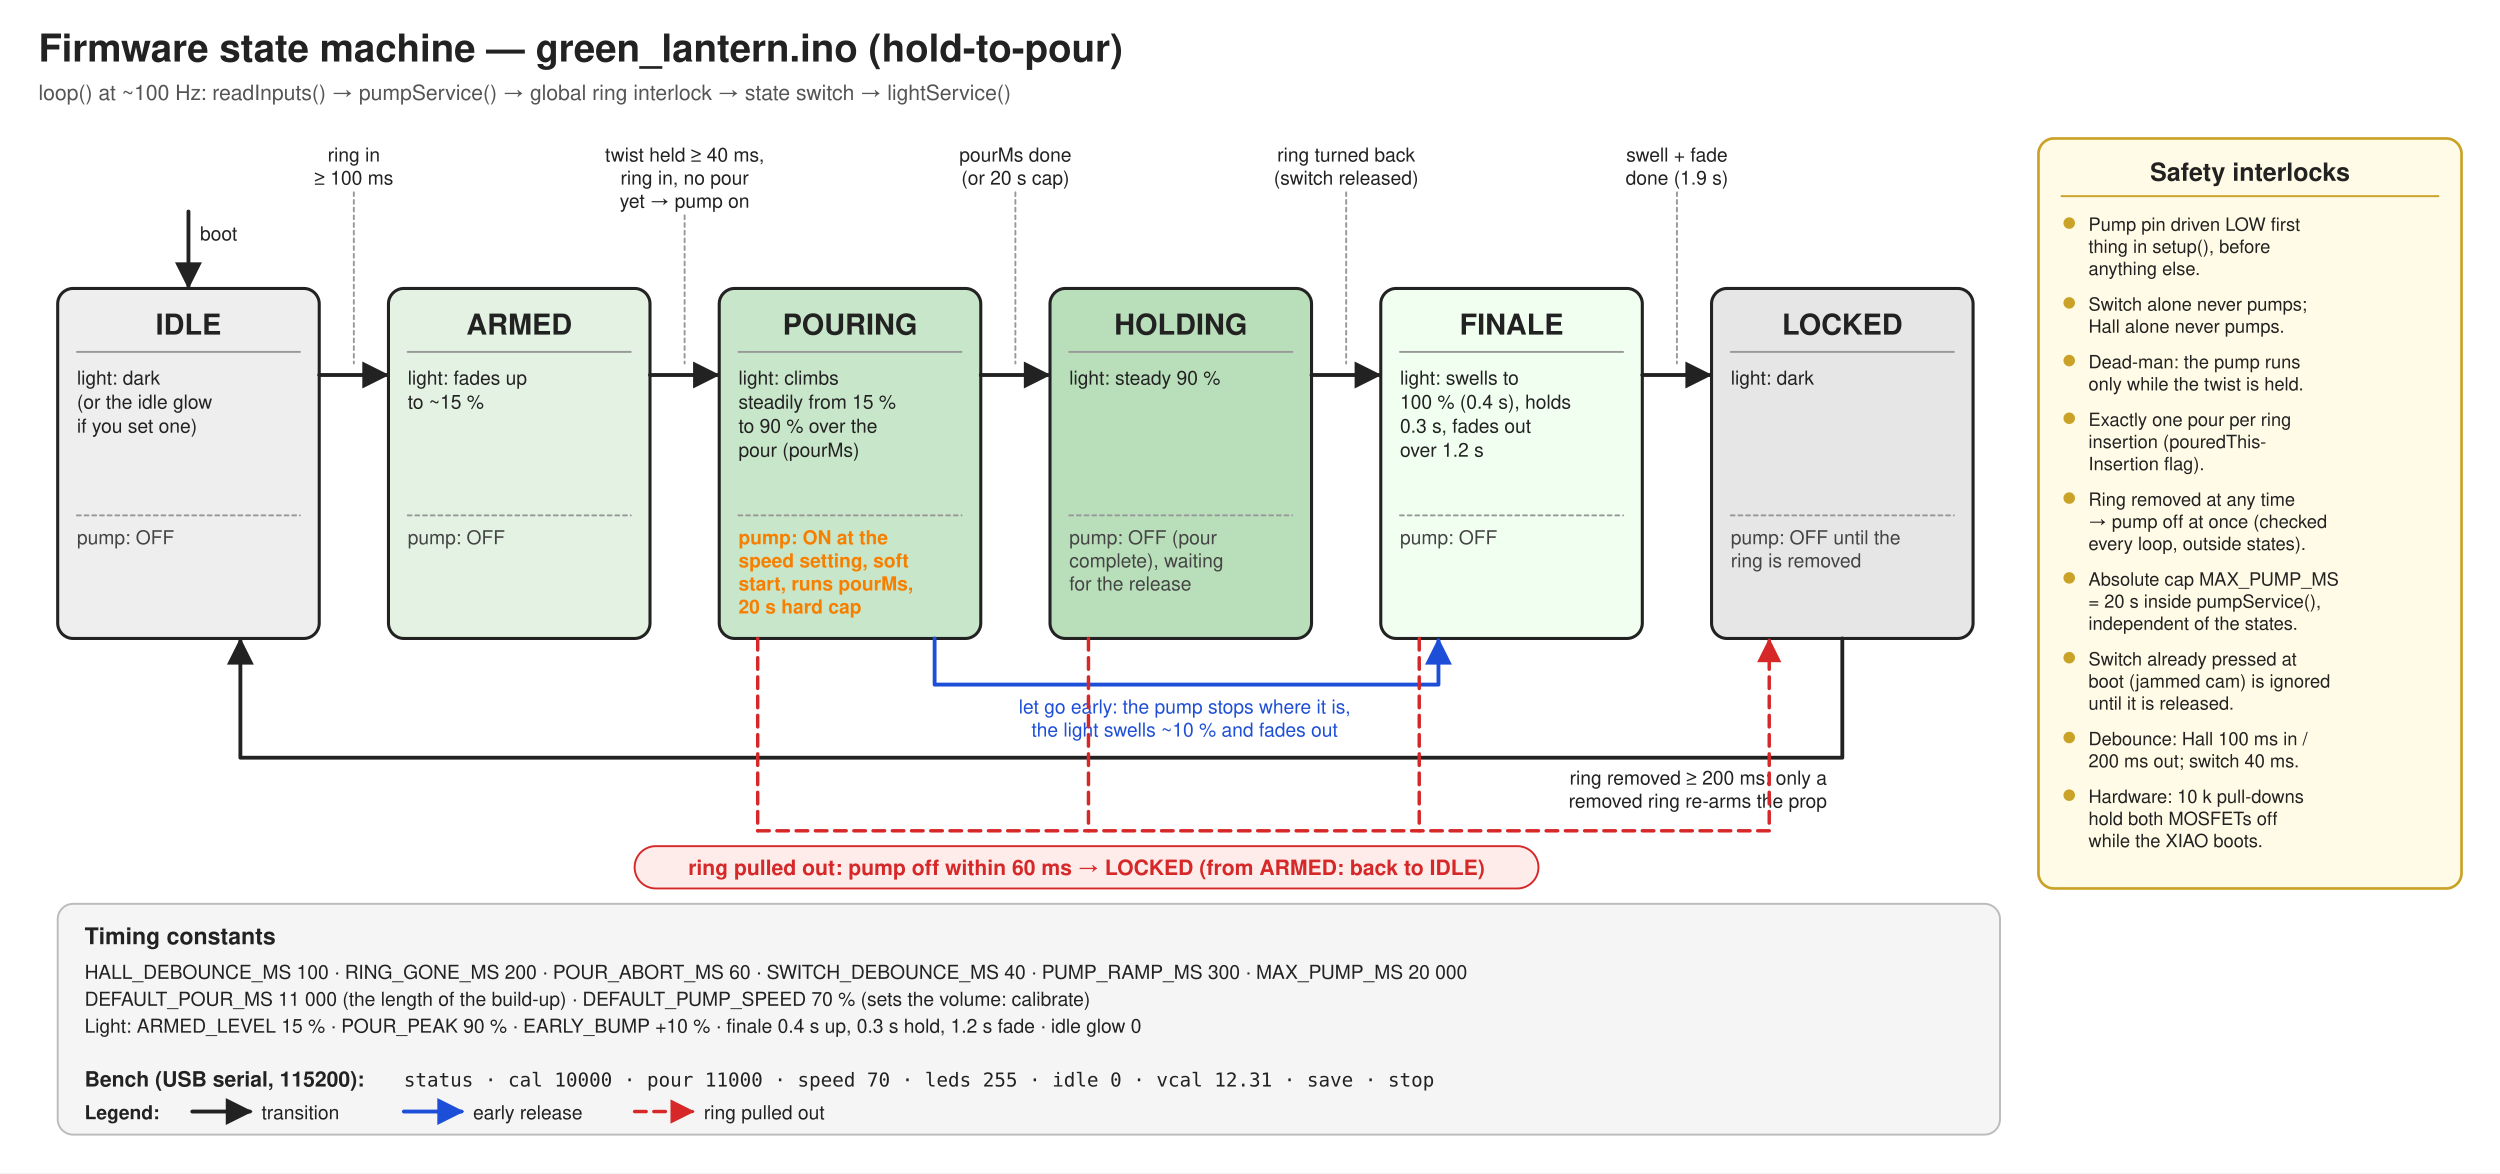
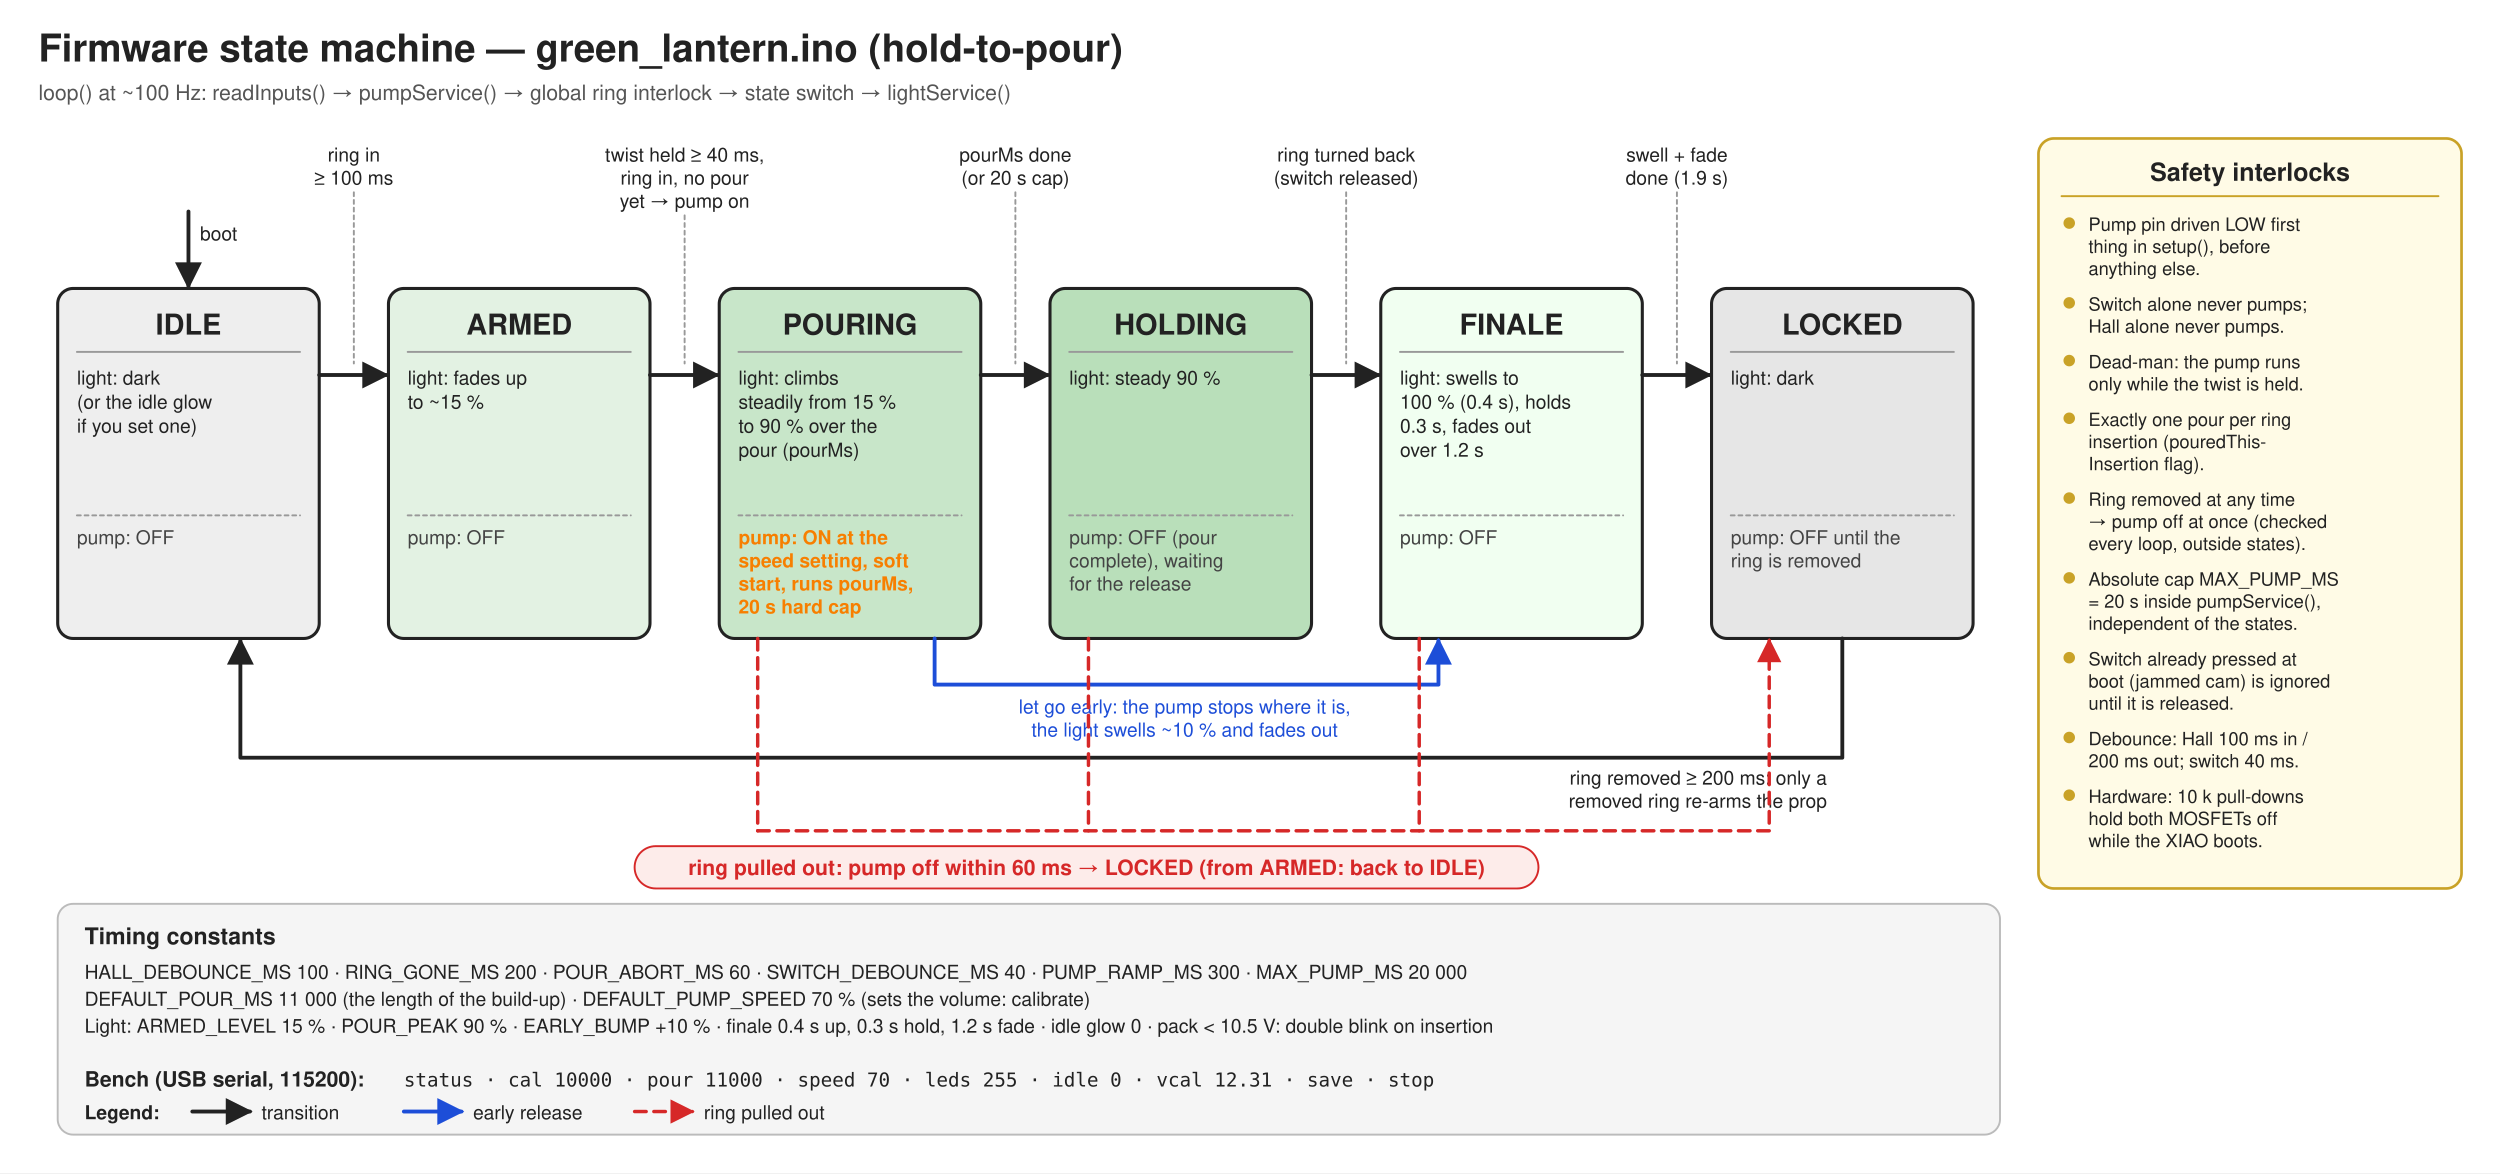
<svg xmlns="http://www.w3.org/2000/svg" viewBox="0 0 1300 610" width="1300" height="610" font-family="Helvetica, Arial, sans-serif" font-size="12" fill="#222222">
  <defs>
    <marker id="arr" viewBox="0 0 10 10" refX="9" refY="5" markerWidth="7" markerHeight="7" orient="auto-start-reverse">
      <path d="M0,0 L10,5 L0,10 z" fill="context-stroke" />
    </marker>
    <marker id="arrP" viewBox="0 0 10 10" refX="9" refY="5" markerWidth="7" markerHeight="7" orient="auto-start-reverse">
      <path d="M0,0 L10,5 L0,10 z" fill="#7c3aed" />
    </marker>
    <marker id="arrB" viewBox="0 0 10 10" refX="9" refY="5" markerWidth="7" markerHeight="7" orient="auto-start-reverse">
      <path d="M0,0 L10,5 L0,10 z" fill="#1d4ed8" />
    </marker>
    <marker id="arrGy" viewBox="0 0 10 10" refX="9" refY="5" markerWidth="7" markerHeight="7" orient="auto-start-reverse">
      <path d="M0,0 L10,5 L0,10 z" fill="#777777" />
    </marker>
    <marker id="arrG" viewBox="0 0 10 10" refX="9" refY="5" markerWidth="7" markerHeight="7" orient="auto-start-reverse">
      <path d="M0,0 L10,5 L0,10 z" fill="#2a9d2a" />
    </marker>
    <marker id="arrK" viewBox="0 0 10 10" refX="9" refY="5" markerWidth="7" markerHeight="7" orient="auto-start-reverse">
      <path d="M0,0 L10,5 L0,10 z" fill="#222222" />
    </marker>
    <marker id="arrO" viewBox="0 0 10 10" refX="9" refY="5" markerWidth="7" markerHeight="7" orient="auto-start-reverse">
      <path d="M0,0 L10,5 L0,10 z" fill="#f77f00" />
    </marker>
    <marker id="arrR" viewBox="0 0 10 10" refX="9" refY="5" markerWidth="7" markerHeight="7" orient="auto-start-reverse">
      <path d="M0,0 L10,5 L0,10 z" fill="#d62828" />
    </marker>
  </defs>
  <rect x="0" y="0" width="1300" height="610" fill="#ffffff" />
  <text x="20" y="32" font-size="20" text-anchor="start" font-weight="bold" fill="#222222">Firmware state machine — green_lantern.ino (hold-to-pour)</text>
  <text x="20" y="52" font-size="11" text-anchor="start" font-weight="normal" fill="#555">loop() at ~100 Hz: readInputs() → pumpService() → global ring interlock → state switch → lightService()</text>
  <rect x="30" y="150" width="136" height="182" rx="8" fill="#eeeeee" stroke="#222222" stroke-width="1.6" />
  <text x="98.0" y="174" font-size="15" text-anchor="middle" font-weight="bold" fill="#222222">IDLE</text>
  <path d="M40,183 L156,183" fill="none" stroke="#999" stroke-width="1" stroke-linecap="round" stroke-linejoin="round" />
  <text x="40" y="200.0" font-size="10" text-anchor="start" font-weight="normal" fill="#222222">light: dark</text>
  <text x="40" y="212.5" font-size="10" text-anchor="start" font-weight="normal" fill="#222222">(or the idle glow</text>
  <text x="40" y="225.0" font-size="10" text-anchor="start" font-weight="normal" fill="#222222">if you set one)</text>
  <path d="M40,268 L156,268" fill="none" stroke="#999" stroke-width="1" stroke-linecap="round" stroke-linejoin="round" stroke-dasharray="2,2" />
  <text x="40" y="283" font-size="10" text-anchor="start" font-weight="normal" fill="#444">pump: OFF</text>
  <rect x="202" y="150" width="136" height="182" rx="8" fill="#e3f2e3" stroke="#222222" stroke-width="1.6" />
  <text x="270.0" y="174" font-size="15" text-anchor="middle" font-weight="bold" fill="#222222">ARMED</text>
  <path d="M212,183 L328,183" fill="none" stroke="#999" stroke-width="1" stroke-linecap="round" stroke-linejoin="round" />
  <text x="212" y="200.0" font-size="10" text-anchor="start" font-weight="normal" fill="#222222">light: fades up</text>
  <text x="212" y="212.5" font-size="10" text-anchor="start" font-weight="normal" fill="#222222">to ~15 %</text>
  <path d="M212,268 L328,268" fill="none" stroke="#999" stroke-width="1" stroke-linecap="round" stroke-linejoin="round" stroke-dasharray="2,2" />
  <text x="212" y="283" font-size="10" text-anchor="start" font-weight="normal" fill="#444">pump: OFF</text>
  <rect x="374" y="150" width="136" height="182" rx="8" fill="#c8e6c9" stroke="#222222" stroke-width="1.6" />
  <text x="442.0" y="174" font-size="15" text-anchor="middle" font-weight="bold" fill="#222222">POURING</text>
  <path d="M384,183 L500,183" fill="none" stroke="#999" stroke-width="1" stroke-linecap="round" stroke-linejoin="round" />
  <text x="384" y="200.0" font-size="10" text-anchor="start" font-weight="normal" fill="#222222">light: climbs</text>
  <text x="384" y="212.5" font-size="10" text-anchor="start" font-weight="normal" fill="#222222">steadily from 15 %</text>
  <text x="384" y="225.0" font-size="10" text-anchor="start" font-weight="normal" fill="#222222">to 90 % over the</text>
  <text x="384" y="237.5" font-size="10" text-anchor="start" font-weight="normal" fill="#222222">pour (pourMs)</text>
  <path d="M384,268 L500,268" fill="none" stroke="#999" stroke-width="1" stroke-linecap="round" stroke-linejoin="round" stroke-dasharray="2,2" />
  <text x="384" y="283" font-size="10" text-anchor="start" font-weight="bold" fill="#f77f00">pump: ON at the</text>
  <text x="384" y="295" font-size="10" text-anchor="start" font-weight="bold" fill="#f77f00">speed setting, soft</text>
  <text x="384" y="307" font-size="10" text-anchor="start" font-weight="bold" fill="#f77f00">start, runs pourMs,</text>
  <text x="384" y="319" font-size="10" text-anchor="start" font-weight="bold" fill="#f77f00">20 s hard cap</text>
  <rect x="546" y="150" width="136" height="182" rx="8" fill="#b9dfba" stroke="#222222" stroke-width="1.6" />
  <text x="614.0" y="174" font-size="15" text-anchor="middle" font-weight="bold" fill="#222222">HOLDING</text>
  <path d="M556,183 L672,183" fill="none" stroke="#999" stroke-width="1" stroke-linecap="round" stroke-linejoin="round" />
  <text x="556" y="200.0" font-size="10" text-anchor="start" font-weight="normal" fill="#222222">light: steady 90 %</text>
  <path d="M556,268 L672,268" fill="none" stroke="#999" stroke-width="1" stroke-linecap="round" stroke-linejoin="round" stroke-dasharray="2,2" />
  <text x="556" y="283" font-size="10" text-anchor="start" font-weight="normal" fill="#444">pump: OFF (pour</text>
  <text x="556" y="295" font-size="10" text-anchor="start" font-weight="normal" fill="#444">complete), waiting</text>
  <text x="556" y="307" font-size="10" text-anchor="start" font-weight="normal" fill="#444">for the release</text>
  <rect x="718" y="150" width="136" height="182" rx="8" fill="#f1fff1" stroke="#222222" stroke-width="1.6" />
  <text x="786.0" y="174" font-size="15" text-anchor="middle" font-weight="bold" fill="#222222">FINALE</text>
  <path d="M728,183 L844,183" fill="none" stroke="#999" stroke-width="1" stroke-linecap="round" stroke-linejoin="round" />
  <text x="728" y="200.0" font-size="10" text-anchor="start" font-weight="normal" fill="#222222">light: swells to</text>
  <text x="728" y="212.5" font-size="10" text-anchor="start" font-weight="normal" fill="#222222">100 % (0.4 s), holds</text>
  <text x="728" y="225.0" font-size="10" text-anchor="start" font-weight="normal" fill="#222222">0.3 s, fades out</text>
  <text x="728" y="237.5" font-size="10" text-anchor="start" font-weight="normal" fill="#222222">over 1.2 s</text>
  <path d="M728,268 L844,268" fill="none" stroke="#999" stroke-width="1" stroke-linecap="round" stroke-linejoin="round" stroke-dasharray="2,2" />
  <text x="728" y="283" font-size="10" text-anchor="start" font-weight="normal" fill="#444">pump: OFF</text>
  <rect x="890" y="150" width="136" height="182" rx="8" fill="#e6e6e6" stroke="#222222" stroke-width="1.6" />
  <text x="958.0" y="174" font-size="15" text-anchor="middle" font-weight="bold" fill="#222222">LOCKED</text>
  <path d="M900,183 L1016,183" fill="none" stroke="#999" stroke-width="1" stroke-linecap="round" stroke-linejoin="round" />
  <text x="900" y="200.0" font-size="10" text-anchor="start" font-weight="normal" fill="#222222">light: dark</text>
  <path d="M900,268 L1016,268" fill="none" stroke="#999" stroke-width="1" stroke-linecap="round" stroke-linejoin="round" stroke-dasharray="2,2" />
  <text x="900" y="283" font-size="10" text-anchor="start" font-weight="normal" fill="#444">pump: OFF until the</text>
  <text x="900" y="295" font-size="10" text-anchor="start" font-weight="normal" fill="#444">ring is removed</text>
  <path d="M166,195 L201,195" fill="none" stroke="#222222" stroke-width="2" stroke-linecap="round" stroke-linejoin="round" marker-end="url(#arrK)" />
  <text x="184.0" y="84" font-size="10" text-anchor="middle" font-weight="normal" fill="#222222">ring in</text>
  <text x="184.0" y="96" font-size="10" text-anchor="middle" font-weight="normal" fill="#222222">≥ 100 ms</text>
  <path d="M184.0,100 L184.0,189" fill="none" stroke="#999" stroke-width="1" stroke-linecap="round" stroke-linejoin="round" stroke-dasharray="2,2" />
  <path d="M338,195 L373,195" fill="none" stroke="#222222" stroke-width="2" stroke-linecap="round" stroke-linejoin="round" marker-end="url(#arrK)" />
  <text x="356.0" y="84" font-size="10" text-anchor="middle" font-weight="normal" fill="#222222">twist held ≥ 40 ms,</text>
  <text x="356.0" y="96" font-size="10" text-anchor="middle" font-weight="normal" fill="#222222">ring in, no pour</text>
  <text x="356.0" y="108" font-size="10" text-anchor="middle" font-weight="normal" fill="#222222">yet → pump on</text>
  <path d="M356.0,112 L356.0,189" fill="none" stroke="#999" stroke-width="1" stroke-linecap="round" stroke-linejoin="round" stroke-dasharray="2,2" />
  <path d="M510,195 L545,195" fill="none" stroke="#222222" stroke-width="2" stroke-linecap="round" stroke-linejoin="round" marker-end="url(#arrK)" />
  <text x="528.0" y="84" font-size="10" text-anchor="middle" font-weight="normal" fill="#222222">pourMs done</text>
  <text x="528.0" y="96" font-size="10" text-anchor="middle" font-weight="normal" fill="#222222">(or 20 s cap)</text>
  <path d="M528.0,100 L528.0,189" fill="none" stroke="#999" stroke-width="1" stroke-linecap="round" stroke-linejoin="round" stroke-dasharray="2,2" />
  <path d="M682,195 L717,195" fill="none" stroke="#222222" stroke-width="2" stroke-linecap="round" stroke-linejoin="round" marker-end="url(#arrK)" />
  <text x="700.0" y="84" font-size="10" text-anchor="middle" font-weight="normal" fill="#222222">ring turned back</text>
  <text x="700.0" y="96" font-size="10" text-anchor="middle" font-weight="normal" fill="#222222">(switch released)</text>
  <path d="M700.0,100 L700.0,189" fill="none" stroke="#999" stroke-width="1" stroke-linecap="round" stroke-linejoin="round" stroke-dasharray="2,2" />
  <path d="M854,195 L889,195" fill="none" stroke="#222222" stroke-width="2" stroke-linecap="round" stroke-linejoin="round" marker-end="url(#arrK)" />
  <text x="872.0" y="84" font-size="10" text-anchor="middle" font-weight="normal" fill="#222222">swell + fade</text>
  <text x="872.0" y="96" font-size="10" text-anchor="middle" font-weight="normal" fill="#222222">done (1.9 s)</text>
  <path d="M872.0,100 L872.0,189" fill="none" stroke="#999" stroke-width="1" stroke-linecap="round" stroke-linejoin="round" stroke-dasharray="2,2" />
  <path d="M486,332 L486,356 L748,356 L748,333" fill="none" stroke="#1d4ed8" stroke-width="2" stroke-linecap="round" stroke-linejoin="round" marker-end="url(#arrB)" />
  <text x="616.0" y="371" font-size="10" text-anchor="middle" font-weight="normal" fill="#1d4ed8">let go early: the pump stops where it is,</text>
  <text x="616.0" y="383" font-size="10" text-anchor="middle" font-weight="normal" fill="#1d4ed8">the light swells ~10 % and fades out</text>
  <path d="M958,332 L958,394 L125,394 L125,333" fill="none" stroke="#222222" stroke-width="2" stroke-linecap="round" stroke-linejoin="round" marker-end="url(#arrK)" />
  <text x="950" y="408" font-size="10" text-anchor="end" font-weight="normal" fill="#222222">ring removed ≥ 200 ms: only a</text>
  <text x="950" y="420" font-size="10" text-anchor="end" font-weight="normal" fill="#222222">removed ring re-arms the prop</text>
  <path d="M394,332 L394,432" fill="none" stroke="#d62828" stroke-width="1.8" stroke-linecap="round" stroke-linejoin="round" stroke-dasharray="6,4" />
  <path d="M566,332 L566,432" fill="none" stroke="#d62828" stroke-width="1.8" stroke-linecap="round" stroke-linejoin="round" stroke-dasharray="6,4" />
  <path d="M738,332 L738,432" fill="none" stroke="#d62828" stroke-width="1.8" stroke-linecap="round" stroke-linejoin="round" stroke-dasharray="6,4" />
  <path d="M394,432 L920,432 L920,333" fill="none" stroke="#d62828" stroke-width="1.8" stroke-linecap="round" stroke-linejoin="round" stroke-dasharray="6,4" marker-end="url(#arrR)" />
  <rect x="330" y="440" width="470" height="22" rx="11" fill="#fdecea" stroke="#d62828" stroke-width="1" />
  <text x="565" y="455" font-size="11" text-anchor="middle" font-weight="bold" fill="#d62828">ring pulled out: pump off within 60 ms → LOCKED (from ARMED: back to IDLE)</text>
  <path d="M98,110 L98,149" fill="none" stroke="#222222" stroke-width="2" stroke-linecap="round" stroke-linejoin="round" marker-end="url(#arrK)" />
  <text x="104" y="125" font-size="10" text-anchor="start" font-weight="normal" fill="#222222">boot</text>
  <rect x="1060" y="72" width="220" height="390" rx="8" fill="#fffbe6" stroke="#c9a227" stroke-width="1.4" />
  <text x="1170.0" y="94" font-size="13" text-anchor="middle" font-weight="bold" fill="#222222">Safety interlocks</text>
  <path d="M1072,102 L1268,102" fill="none" stroke="#c9a227" stroke-width="1" stroke-linecap="round" stroke-linejoin="round" />
  <circle cx="1076" cy="116" r="3" fill="#c9a227" stroke="none" stroke-width="1.2" />
  <text x="1086" y="120.0" font-size="9.5" text-anchor="start" font-weight="normal" fill="#222222">Pump pin driven LOW first</text>
  <text x="1086" y="131.5" font-size="9.5" text-anchor="start" font-weight="normal" fill="#222222">thing in setup(), before</text>
  <text x="1086" y="143.0" font-size="9.5" text-anchor="start" font-weight="normal" fill="#222222">anything else.</text>
  <circle cx="1076" cy="157.5" r="3" fill="#c9a227" stroke="none" stroke-width="1.2" />
  <text x="1086" y="161.5" font-size="9.5" text-anchor="start" font-weight="normal" fill="#222222">Switch alone never pumps;</text>
  <text x="1086" y="173.0" font-size="9.5" text-anchor="start" font-weight="normal" fill="#222222">Hall alone never pumps.</text>
  <circle cx="1076" cy="187.5" r="3" fill="#c9a227" stroke="none" stroke-width="1.2" />
  <text x="1086" y="191.5" font-size="9.5" text-anchor="start" font-weight="normal" fill="#222222">Dead-man: the pump runs</text>
  <text x="1086" y="203.0" font-size="9.5" text-anchor="start" font-weight="normal" fill="#222222">only while the twist is held.</text>
  <circle cx="1076" cy="217.5" r="3" fill="#c9a227" stroke="none" stroke-width="1.2" />
  <text x="1086" y="221.5" font-size="9.5" text-anchor="start" font-weight="normal" fill="#222222">Exactly one pour per ring</text>
  <text x="1086" y="233.0" font-size="9.5" text-anchor="start" font-weight="normal" fill="#222222">insertion (pouredThis-</text>
  <text x="1086" y="244.5" font-size="9.5" text-anchor="start" font-weight="normal" fill="#222222">Insertion flag).</text>
  <circle cx="1076" cy="259.0" r="3" fill="#c9a227" stroke="none" stroke-width="1.2" />
  <text x="1086" y="263.0" font-size="9.5" text-anchor="start" font-weight="normal" fill="#222222">Ring removed at any time</text>
  <text x="1086" y="274.5" font-size="9.5" text-anchor="start" font-weight="normal" fill="#222222">→ pump off at once (checked</text>
  <text x="1086" y="286.0" font-size="9.5" text-anchor="start" font-weight="normal" fill="#222222">every loop, outside states).</text>
  <circle cx="1076" cy="300.5" r="3" fill="#c9a227" stroke="none" stroke-width="1.2" />
  <text x="1086" y="304.5" font-size="9.5" text-anchor="start" font-weight="normal" fill="#222222">Absolute cap MAX_PUMP_MS</text>
  <text x="1086" y="316.0" font-size="9.5" text-anchor="start" font-weight="normal" fill="#222222">= 20 s inside pumpService(),</text>
  <text x="1086" y="327.5" font-size="9.5" text-anchor="start" font-weight="normal" fill="#222222">independent of the states.</text>
  <circle cx="1076" cy="342.0" r="3" fill="#c9a227" stroke="none" stroke-width="1.2" />
  <text x="1086" y="346.0" font-size="9.5" text-anchor="start" font-weight="normal" fill="#222222">Switch already pressed at</text>
  <text x="1086" y="357.5" font-size="9.5" text-anchor="start" font-weight="normal" fill="#222222">boot (jammed cam) is ignored</text>
  <text x="1086" y="369.0" font-size="9.5" text-anchor="start" font-weight="normal" fill="#222222">until it is released.</text>
  <circle cx="1076" cy="383.5" r="3" fill="#c9a227" stroke="none" stroke-width="1.2" />
  <text x="1086" y="387.5" font-size="9.5" text-anchor="start" font-weight="normal" fill="#222222">Debounce: Hall 100 ms in /</text>
  <text x="1086" y="399.0" font-size="9.5" text-anchor="start" font-weight="normal" fill="#222222">200 ms out; switch 40 ms.</text>
  <circle cx="1076" cy="413.5" r="3" fill="#c9a227" stroke="none" stroke-width="1.2" />
  <text x="1086" y="417.5" font-size="9.5" text-anchor="start" font-weight="normal" fill="#222222">Hardware: 10 k pull-downs</text>
  <text x="1086" y="429.0" font-size="9.5" text-anchor="start" font-weight="normal" fill="#222222">hold both MOSFETs off</text>
  <text x="1086" y="440.5" font-size="9.5" text-anchor="start" font-weight="normal" fill="#222222">while the XIAO boots.</text>
  <rect x="30" y="470" width="1010" height="120" rx="8" fill="#f5f5f5" stroke="#bbb" stroke-width="1" />
  <text x="44" y="491" font-size="12" text-anchor="start" font-weight="bold" fill="#222222">Timing constants</text>
  <text x="44" y="509" font-size="10" text-anchor="start" font-weight="normal" fill="#222222">HALL_DEBOUNCE_MS 100   ·   RING_GONE_MS 200   ·   POUR_ABORT_MS 60   ·   SWITCH_DEBOUNCE_MS 40   ·   PUMP_RAMP_MS 300   ·   MAX_PUMP_MS 20 000</text>
  <text x="44" y="523" font-size="10" text-anchor="start" font-weight="normal" fill="#222222">DEFAULT_POUR_MS 11 000 (the length of the build-up)   ·   DEFAULT_PUMP_SPEED 70 % (sets the volume: calibrate)</text>
-   <text x="44" y="537" font-size="10" text-anchor="start" font-weight="normal" fill="#222222">Light: ARMED_LEVEL 15 %   ·   POUR_PEAK 90 %   ·   EARLY_BUMP +10 %   ·   finale 0.4 s up, 0.3 s hold, 1.2 s fade   ·   idle glow 0</text>
+   <text x="44" y="537" font-size="10" text-anchor="start" font-weight="normal" fill="#222222">Light: ARMED_LEVEL 15 %   ·   POUR_PEAK 90 %   ·   EARLY_BUMP +10 %   ·   finale 0.4 s up, 0.3 s hold, 1.2 s fade   ·   idle glow 0   ·   pack &lt; 10.5 V: double blink on insertion</text>
  <text x="44" y="565" font-size="11" text-anchor="start" font-weight="bold" fill="#222222">Bench (USB serial, 115200):</text>
  <text x="210" y="565" font-size="10" text-anchor="start" font-weight="normal" fill="#222222" font-family="Menlo, Consolas, monospace">status  ·  cal 10000  ·  pour 11000  ·  speed 70  ·  leds 255  ·  idle 0  ·  vcal 12.31  ·  save  ·  stop</text>
  <text x="44" y="582" font-size="10" text-anchor="start" font-weight="bold" fill="#222222">Legend:</text>
  <path d="M100,578 L130,578" fill="none" stroke="#222222" stroke-width="2" stroke-linecap="round" stroke-linejoin="round" marker-end="url(#arrK)" />
  <text x="136" y="582" font-size="10" text-anchor="start" font-weight="normal" fill="#222222">transition</text>
  <path d="M210,578 L240,578" fill="none" stroke="#1d4ed8" stroke-width="2" stroke-linecap="round" stroke-linejoin="round" marker-end="url(#arrB)" />
  <text x="246" y="582" font-size="10" text-anchor="start" font-weight="normal" fill="#222222">early release</text>
  <path d="M330,578 L360,578" fill="none" stroke="#d62828" stroke-width="1.8" stroke-linecap="round" stroke-linejoin="round" stroke-dasharray="6,4" marker-end="url(#arrR)" />
  <text x="366" y="582" font-size="10" text-anchor="start" font-weight="normal" fill="#222222">ring pulled out</text>
</svg>
